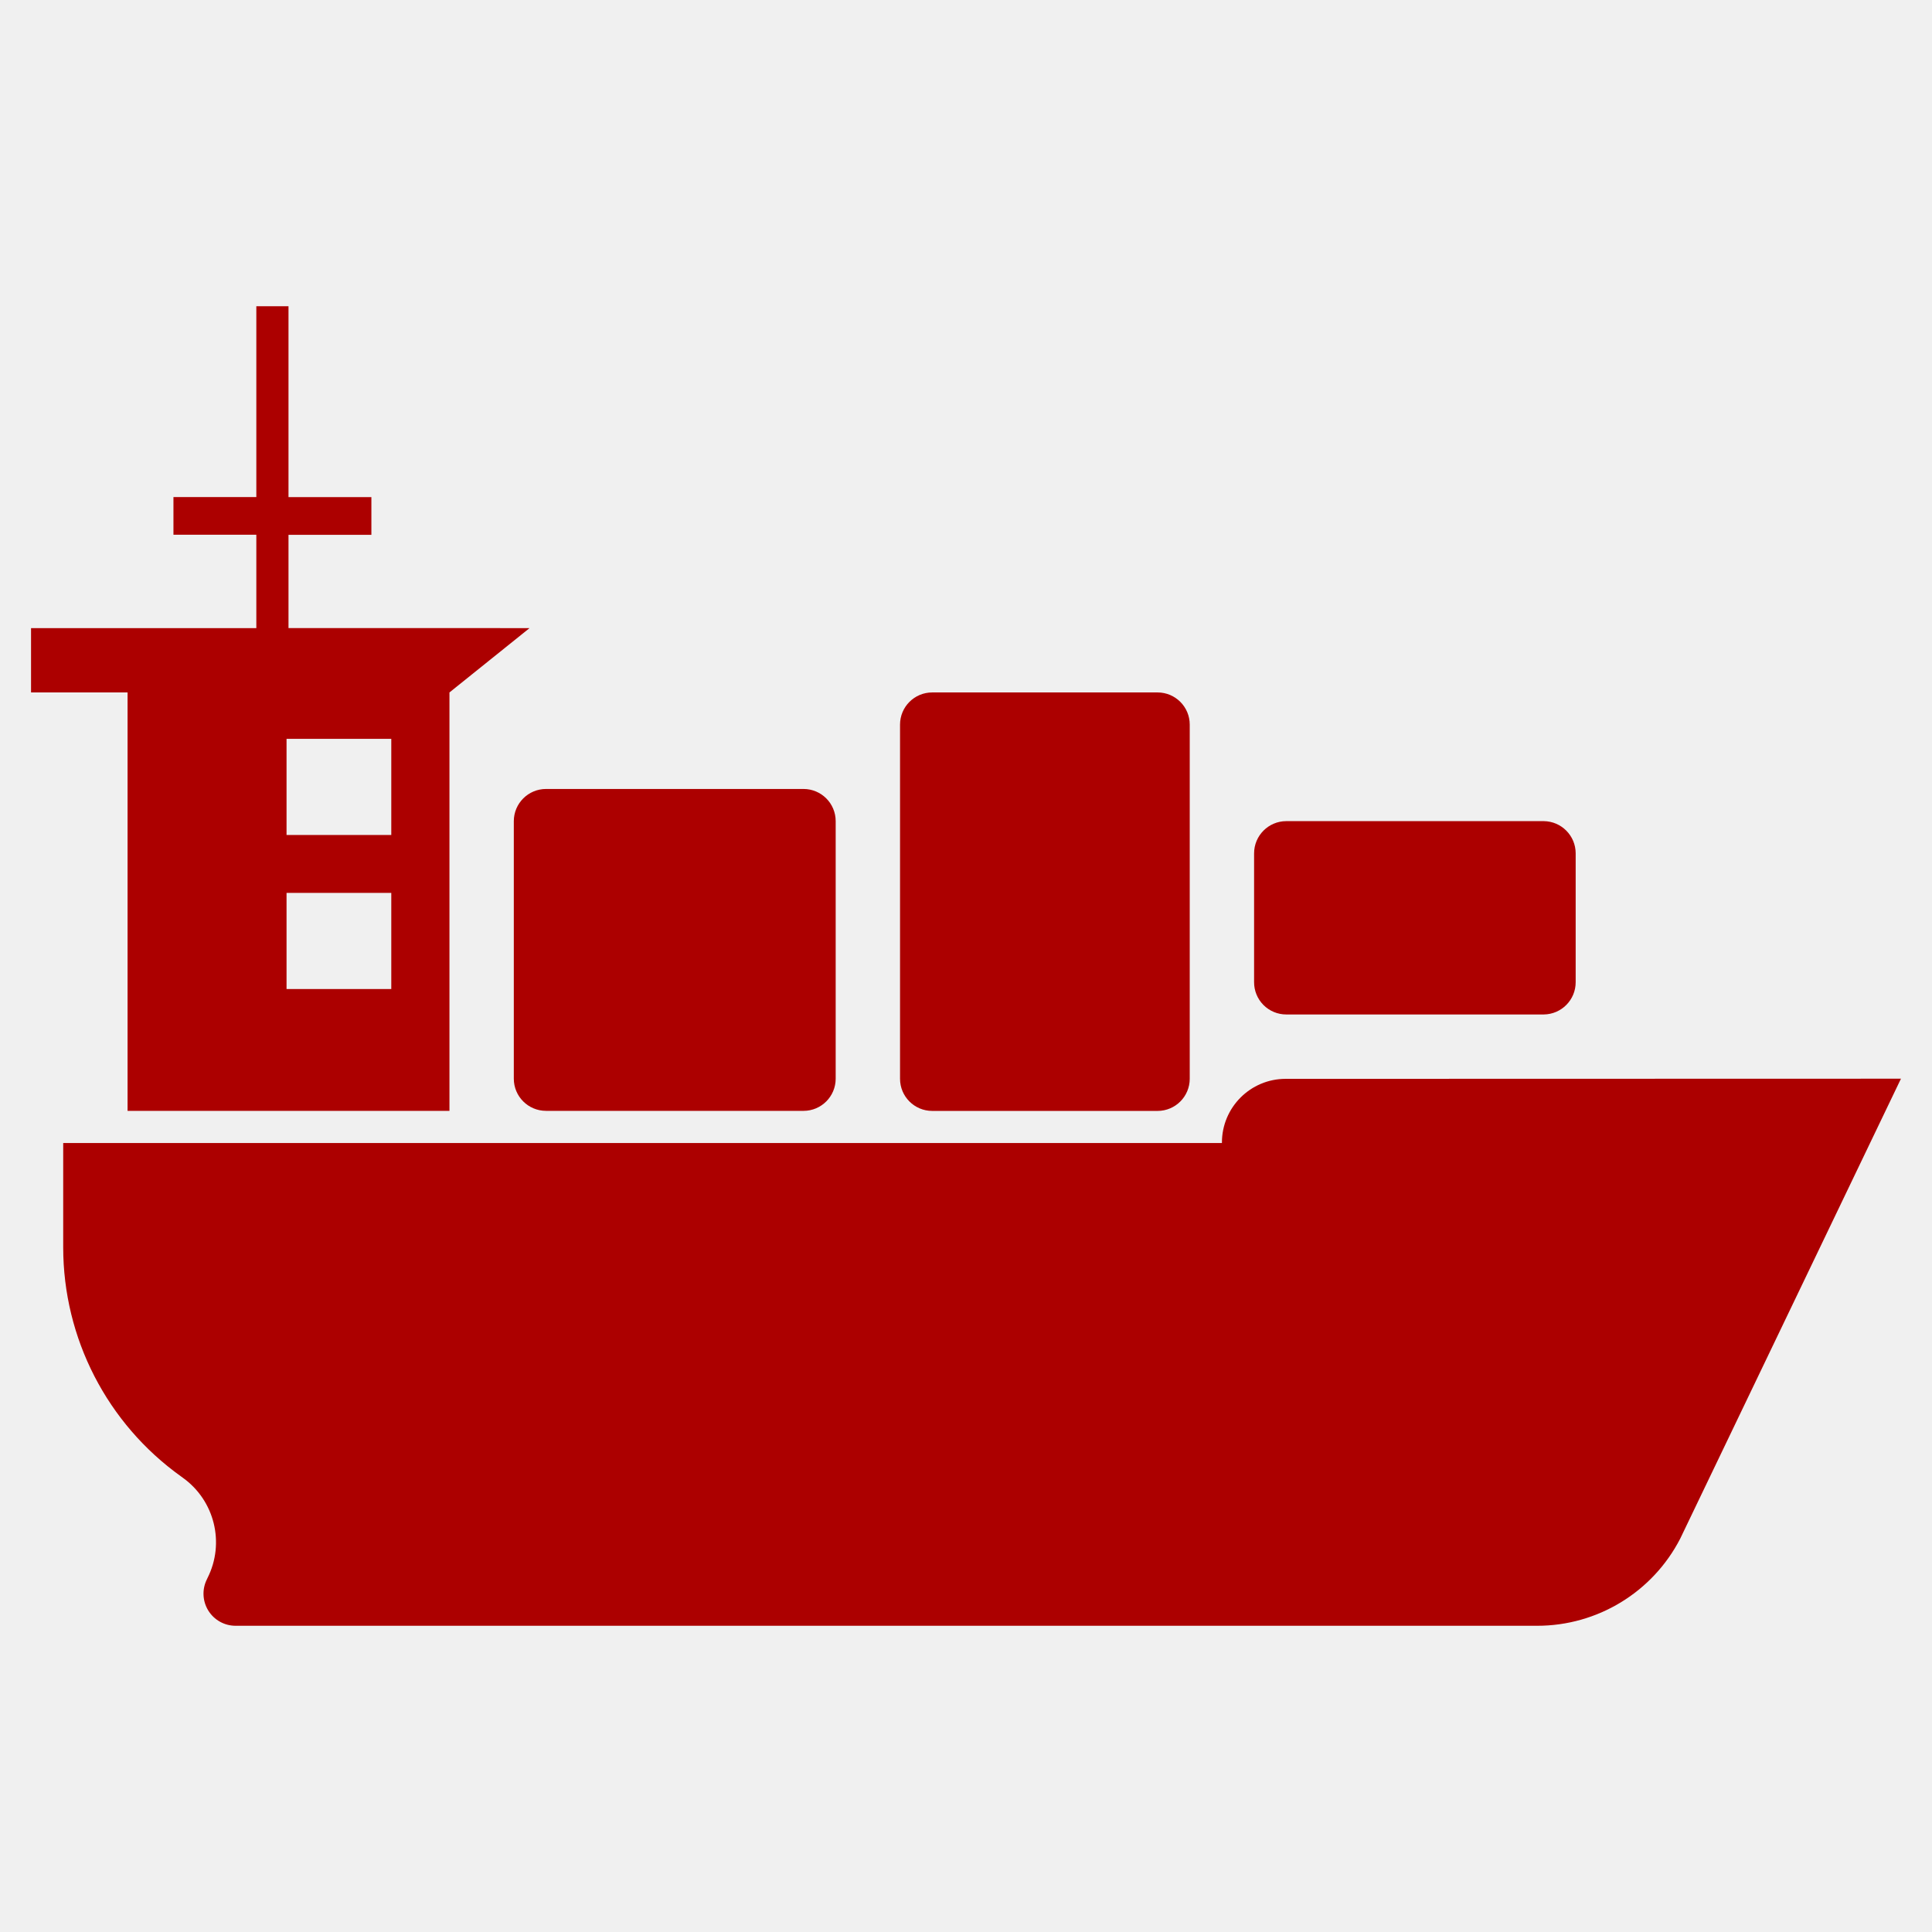
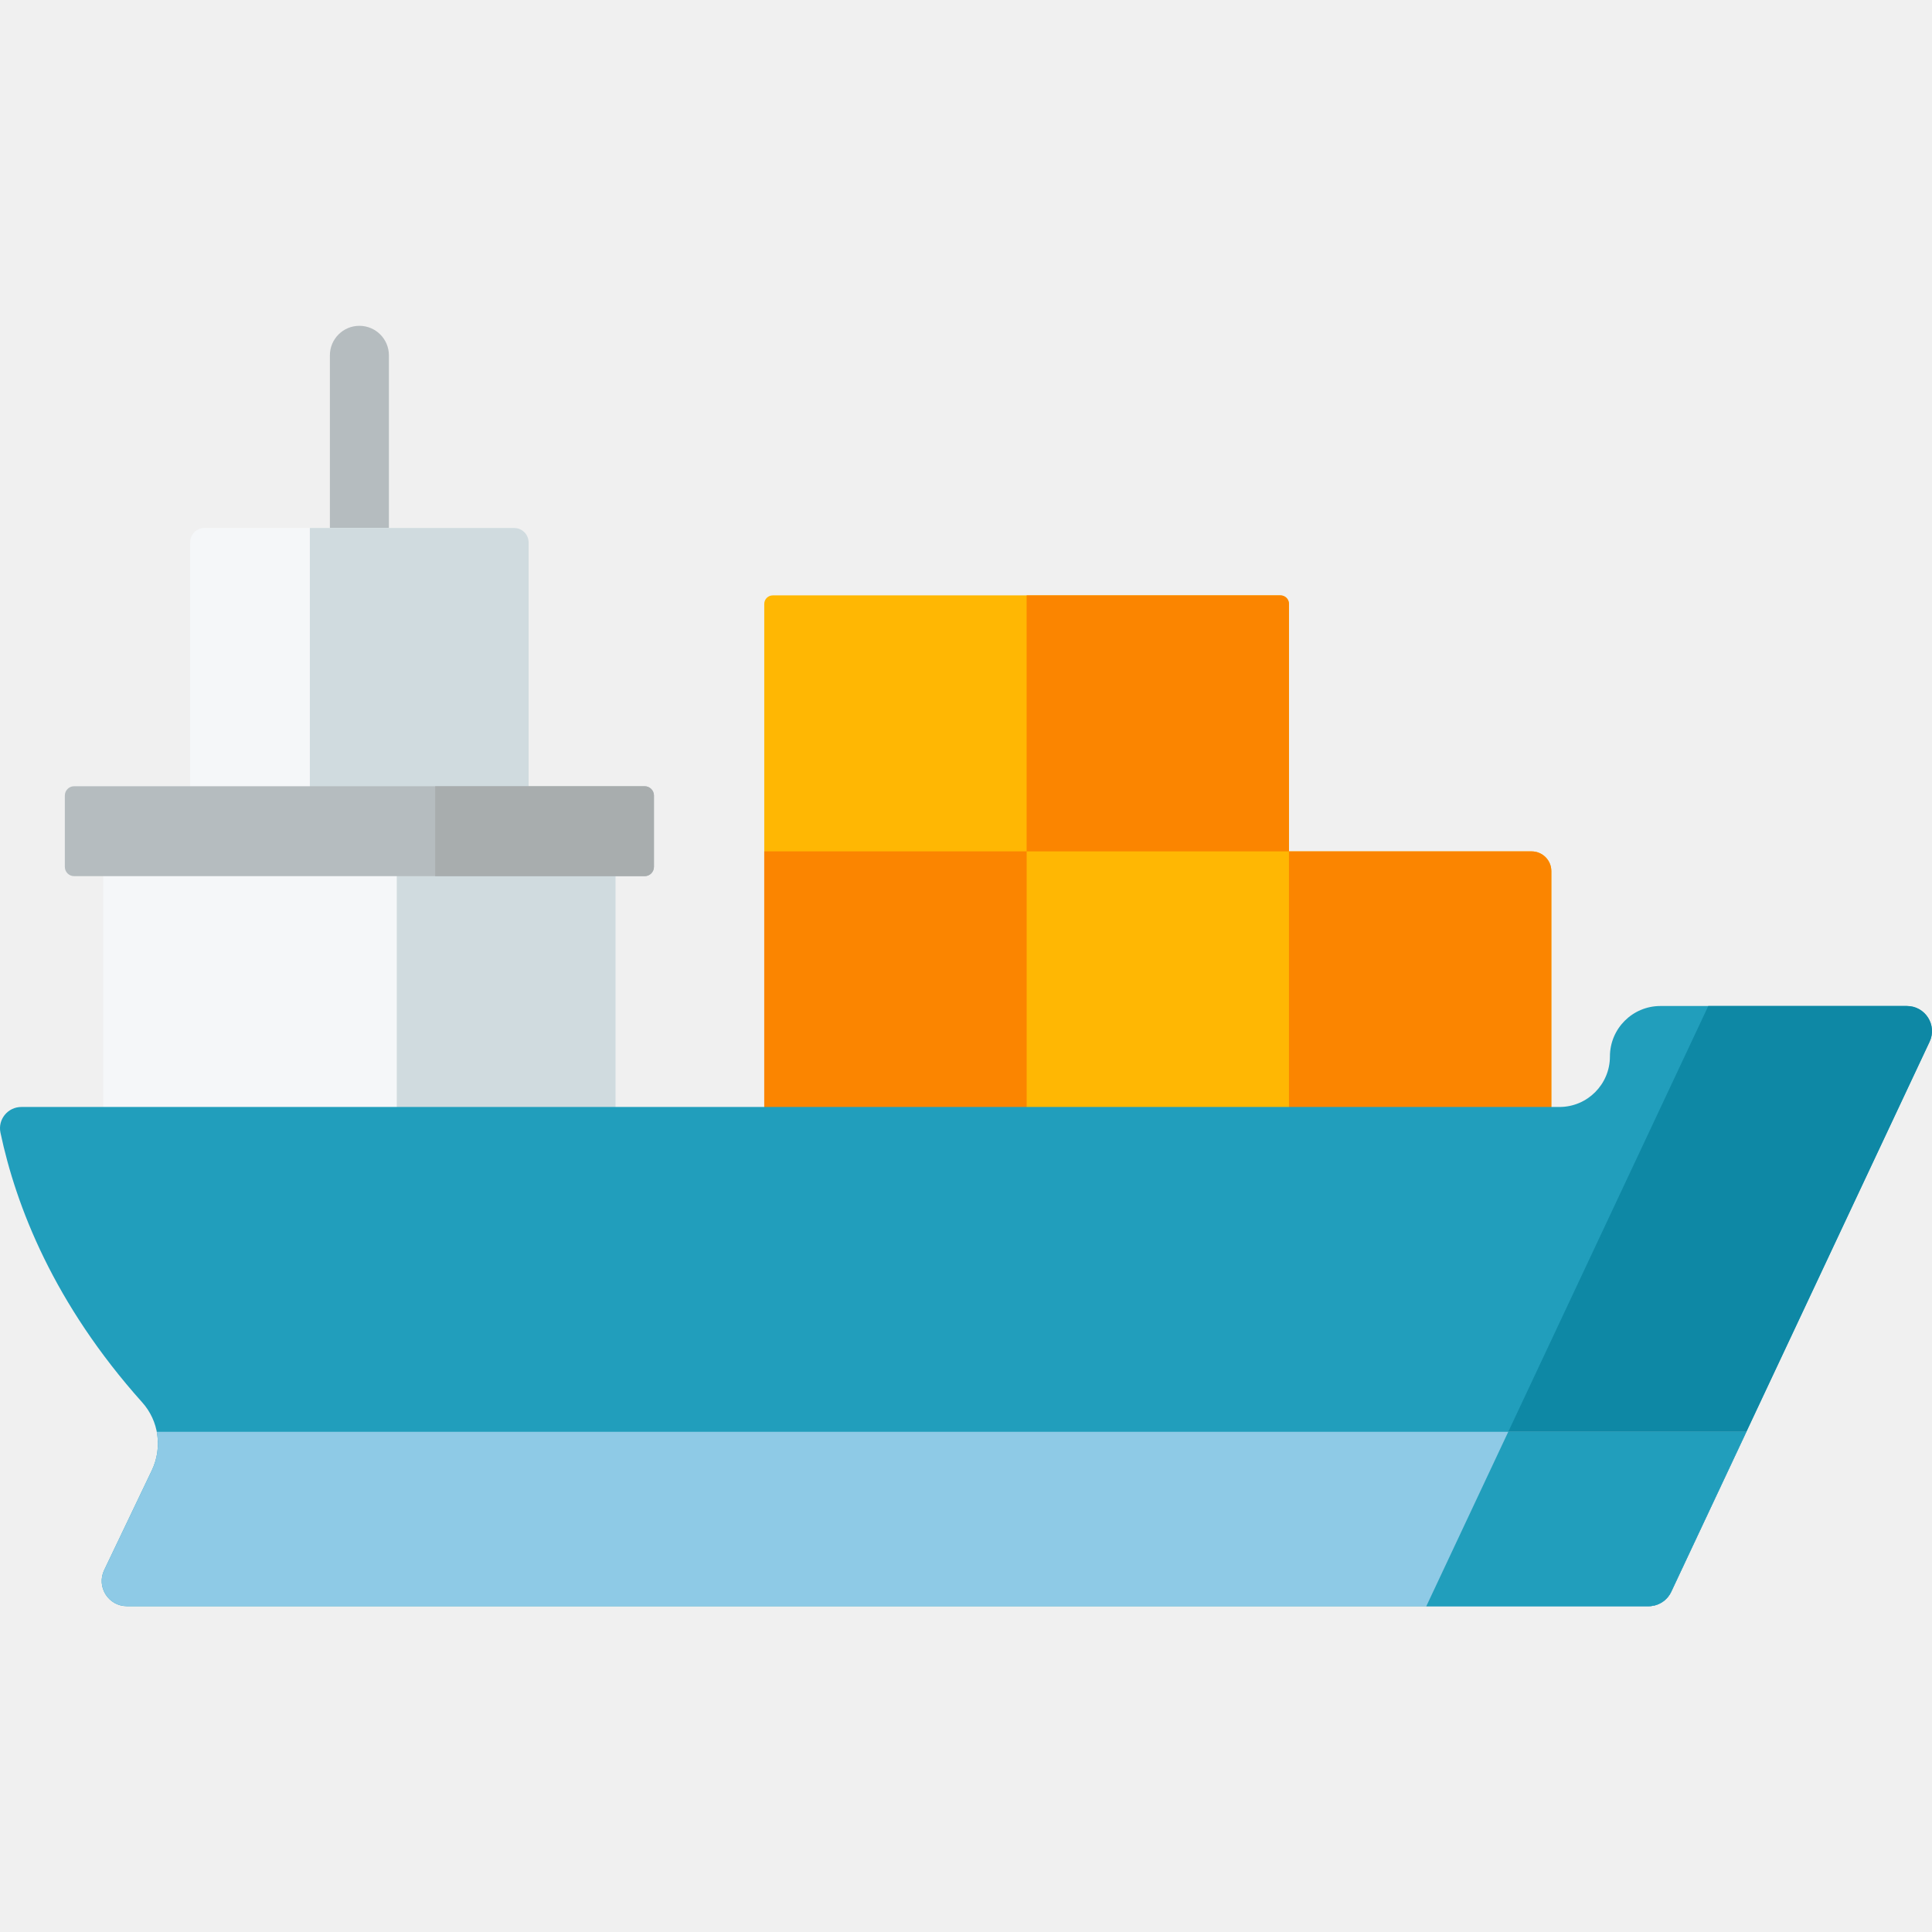
- <svg xmlns="http://www.w3.org/2000/svg" id="Layer_1" data-name="Layer 1" viewBox="0 0 100 100" version="1.1" width="100" height="100">
-   <defs id="defs4">
-     <style id="style2">.cls-1{fill:#ac0000;}</style>
+ <svg xmlns="http://www.w3.org/2000/svg" width="64" height="64" viewBox="0 0 64 64" fill="none">
+   <g clip-path="url(#clip0_42_4455)">
+     <path d="M50.736 28.203H42.699V20.005C42.699 19.849 42.573 19.723 42.417 19.723H34.008H25.599C25.444 19.723 25.317 19.849 25.317 20.005V28.203V36.934H34.008H42.699H51.39V28.858C51.391 28.496 51.097 28.203 50.736 28.203Z" fill="#FFB703" />
+     <path d="M51.39 36.934H42.699V28.203H50.736C51.097 28.203 51.39 28.496 51.39 28.858V36.934Z" fill="#FB8500" />
+     <path d="M34.009 28.202H25.317V36.933H34.009V28.202Z" fill="#FB8500" />
+     <path d="M42.699 28.203H34.008V19.723H42.417C42.573 19.723 42.699 19.849 42.699 20.005V28.203Z" fill="#FB8500" />
+     <path d="M12.883 18.082V11.771C12.883 11.231 12.446 10.793 11.905 10.793C11.365 10.793 10.928 11.231 10.928 11.771V18.082H12.883Z" fill="#B5BCBF" />
+     <path d="M20.39 27.876H3.42V37.364H20.39V27.876Z" fill="#F5F7F9" />
+     <path d="M20.391 27.876H13.144V37.364H20.391V27.876Z" fill="#D0DBDF" />
+     <path d="M53.331 34.997C53.331 35.921 52.582 36.67 51.659 36.67H0.707C0.259 36.67 -0.077 37.082 0.015 37.52C0.53 39.956 1.781 43.183 4.711 46.456C5.263 47.071 5.386 47.96 5.03 48.706L3.451 52.011C3.186 52.566 3.591 53.207 4.205 53.207H54.609C54.931 53.207 55.224 53.021 55.361 52.729L63.92 34.51C64.179 33.959 63.777 33.325 63.168 33.325H55.003C54.08 33.325 53.331 34.074 53.331 34.997Z" fill="#219EBC" />
+     <path d="M63.167 33.325H56.589L47.249 53.207H54.608C54.931 53.207 55.224 53.021 55.361 52.729L63.92 34.51C64.179 33.959 63.777 33.325 63.167 33.325Z" fill="#0E88A5" />
+     <path d="M17.511 27.038H6.3V17.967C6.3 17.704 6.513 17.49 6.777 17.49H17.034C17.297 17.49 17.511 17.704 17.511 17.967V27.038Z" fill="#F5F7F9" />
+     <path d="M17.034 17.49H10.264V27.038H17.511V17.967C17.511 17.704 17.297 17.49 17.034 17.49Z" fill="#D0DBDF" />
+     <path d="M21.355 29.024H2.456C2.286 29.024 2.148 28.886 2.148 28.716V26.353C2.148 26.183 2.286 26.045 2.456 26.045H21.355C21.525 26.045 21.663 26.183 21.663 26.353V28.716C21.663 28.886 21.525 29.024 21.355 29.024Z" fill="#B5BCBF" />
+     <path d="M21.355 26.045H14.416V29.024H21.355C21.525 29.024 21.663 28.886 21.663 28.716V26.353C21.663 26.183 21.525 26.045 21.355 26.045Z" fill="#A8ADAE" />
+     <path d="M5.193 47.43C5.274 47.853 5.224 48.3 5.03 48.706L3.451 52.011C3.186 52.566 3.591 53.207 4.205 53.207H54.609C54.931 53.207 55.224 53.021 55.361 52.729L57.851 47.43H5.193Z" fill="#8ECAE6" />
+     <path d="M49.963 47.43L47.249 53.207H54.608C54.649 53.207 54.689 53.204 54.728 53.198C54.806 53.187 54.881 53.165 54.952 53.133C55.023 53.101 55.089 53.059 55.148 53.009C55.236 52.933 55.309 52.839 55.361 52.729L57.85 47.43L49.963 47.43Z" fill="#219EBC" />
+   </g>
+   <defs>
+     <clipPath id="clip0_42_4455">
+       <rect width="64" height="64" fill="white" />
+     </clipPath>
  </defs>
-   <g id="g821" transform="translate(0.1226292,15.28782)">
-     <path style="fill:#ac0000;stroke-width:0.39" id="path8" d="M 98.271,40.545 86.844,64.354 a 8.327,8.327 0 0 1 -7.41,4.508 H 12.077 a 1.661,1.661 0 0 1 -1.486,-2.414 l 0.027,-0.059 A 4.107,4.107 0 0 0 9.339,61.199 l -0.09,-0.066 A 14.574,14.574 0 0 1 3.149,49.273 V 43.875 H 63.124 v -0.023 a 3.299,3.299 0 0 1 3.299,-3.299 z M 59.793,20.553 H 48.128 a 1.665,1.665 0 0 0 -1.665,1.665 v 18.33 a 1.665,1.665 0 0 0 1.665,1.665 h 11.665 a 1.665,1.665 0 0 0 1.665,-1.665 V 22.219 A 1.665,1.665 0 0 0 59.793,20.553 Z m 19.988,6.661 H 66.454 a 1.669,1.669 0 0 0 -1.665,1.669 v 6.661 a 1.665,1.665 0 0 0 1.665,1.677 h 13.326 a 1.669,1.669 0 0 0 1.654,-1.677 V 28.884 A 1.669,1.669 0 0 0 79.781,27.214 Z M 28.137,42.21 h 13.33 a 1.665,1.665 0 0 0 1.665,-1.665 V 27.214 A 1.665,1.665 0 0 0 41.467,25.549 H 28.137 a 1.669,1.669 0 0 0 -1.665,1.665 v 13.33 a 1.665,1.665 0 0 0 1.665,1.665 z M 27.287,17.223 23.141,20.553 V 42.21 H 6.48 V 20.553 H 1.484 V 17.223 H 13.145 V 12.39 H 8.855 v -1.95 h 4.29 V 0.562 h 1.665 V 10.444 h 4.29 v 1.95 h -4.29 v 4.828 z m -7.157,13.705 h -5.421 v 4.976 h 5.421 z m 0,-7.972 h -5.421 v 4.976 h 5.421 z" class="cls-1" />
-   </g>
</svg>
